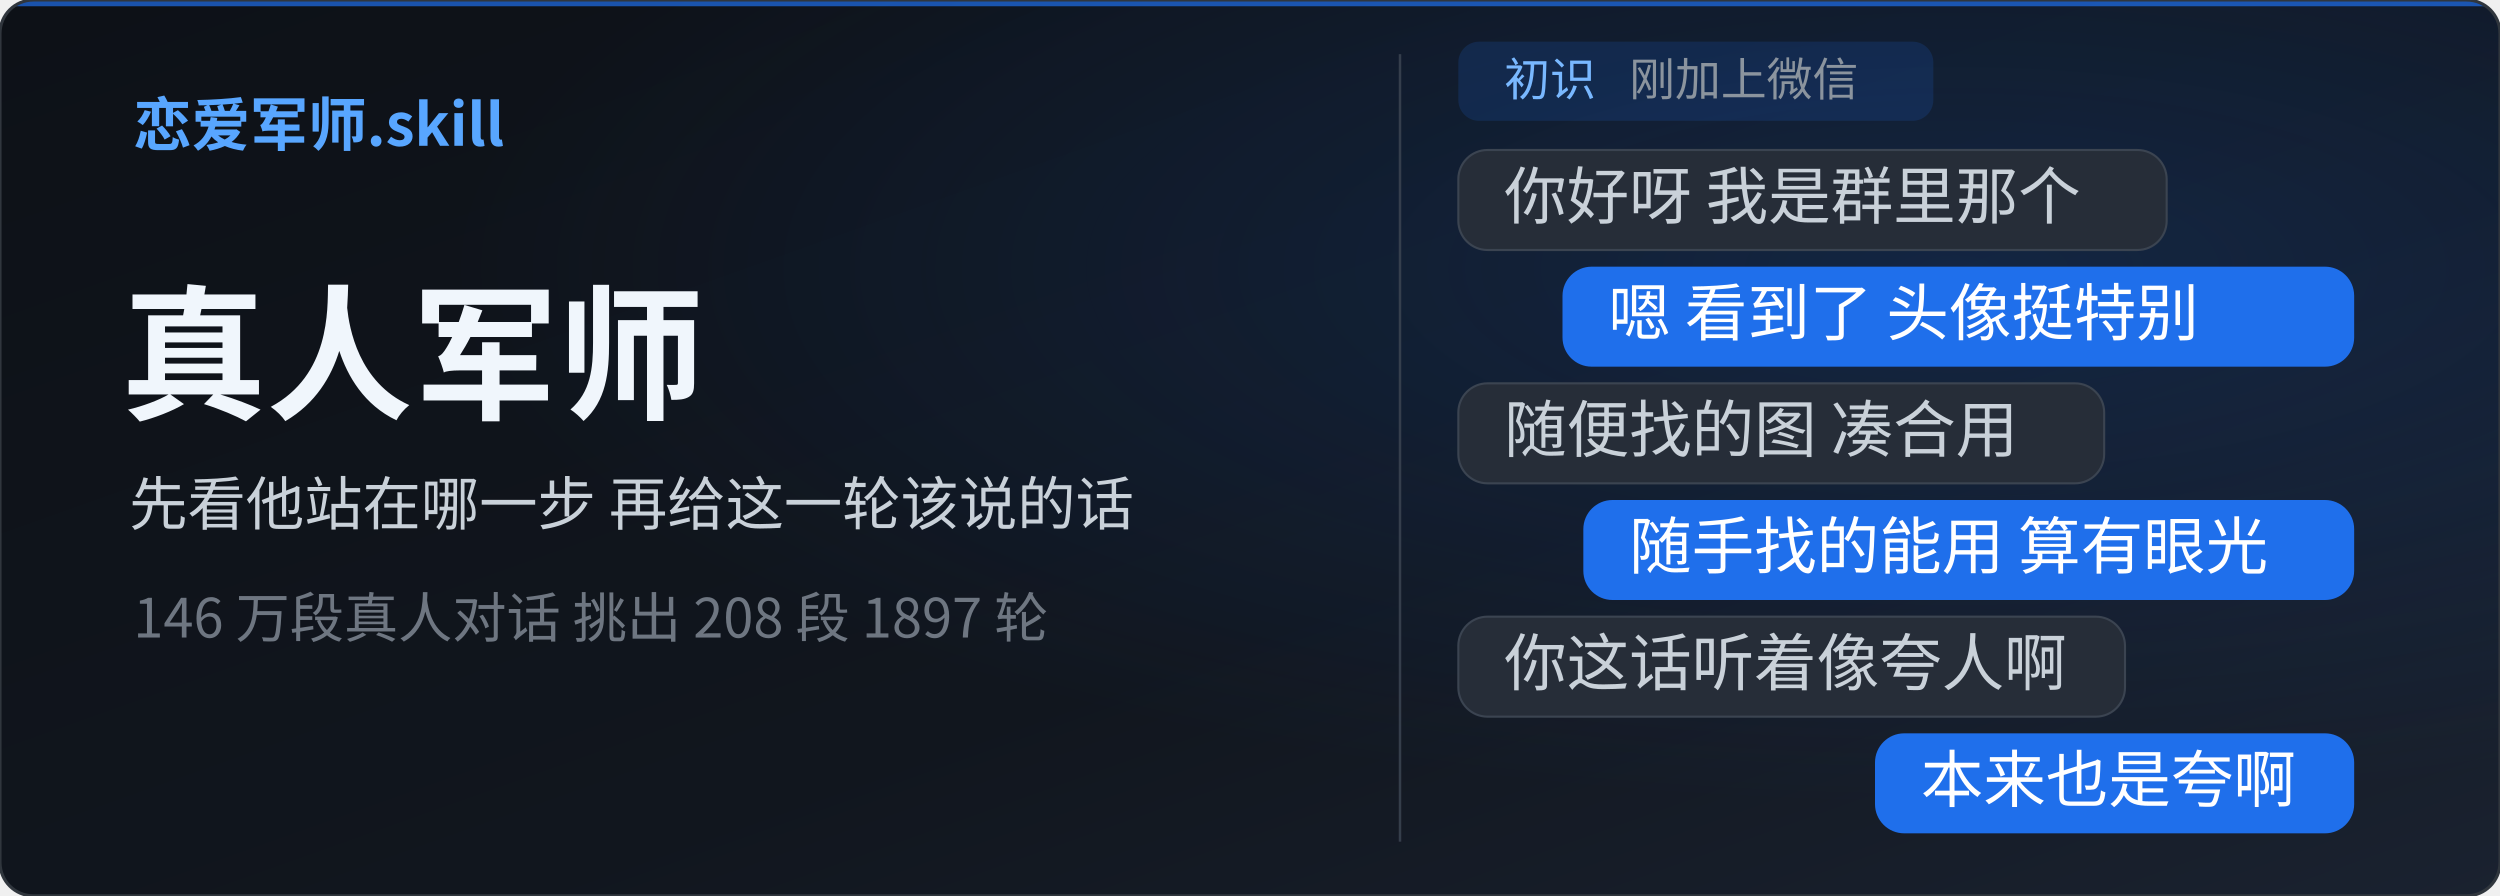
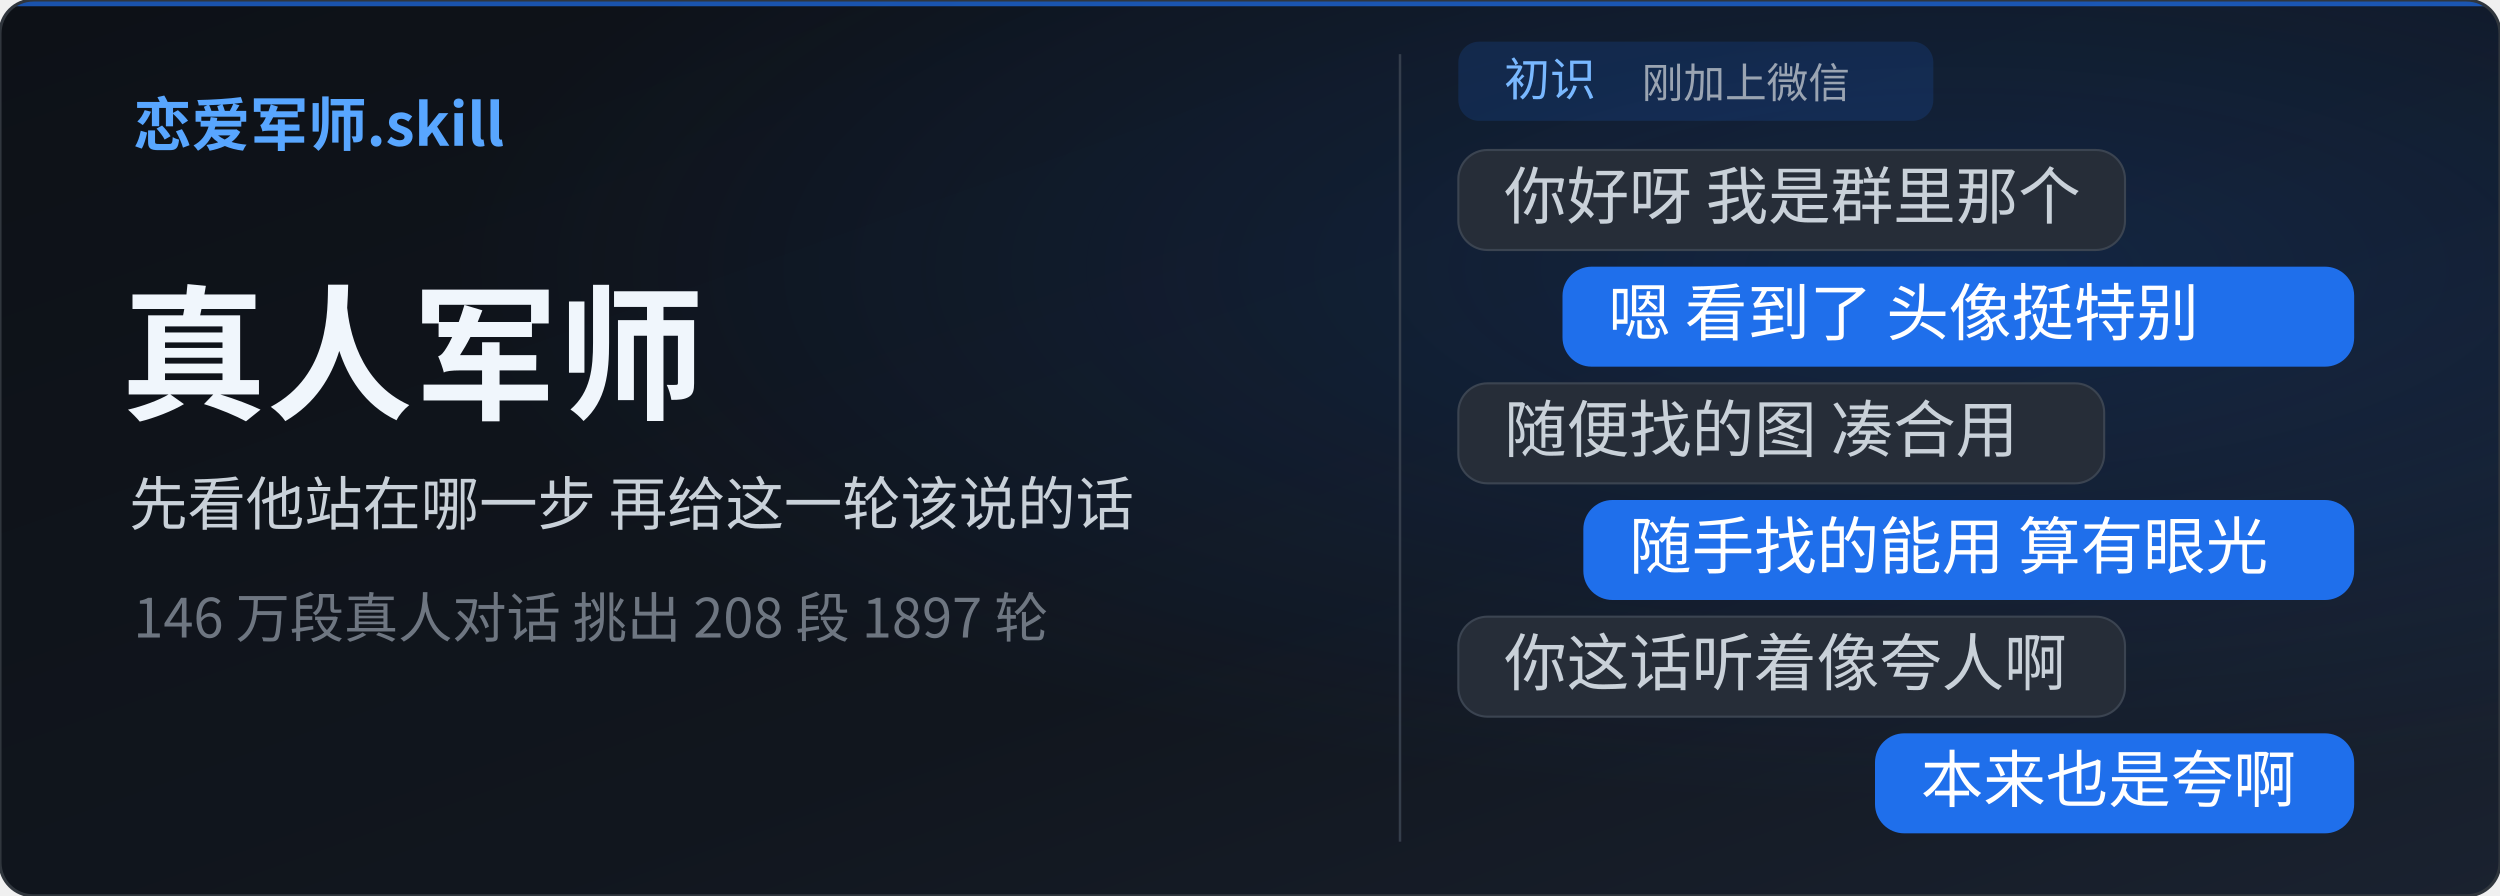
<svg xmlns="http://www.w3.org/2000/svg" width="1200" height="430" viewBox="0 0 1200 430" role="img" aria-label="恋爱军师.skill">
  <defs>
    <linearGradient id="bg" x1="0" y1="0" x2="1" y2="1">
      <stop offset="0" stop-color="#0d1117" />
      <stop offset="0.6" stop-color="#11161e" />
      <stop offset="1" stop-color="#1a2230" />
    </linearGradient>
    <radialGradient id="glow" cx="0.78" cy="0.3" r="0.6">
      <stop offset="0" stop-color="#1f6feb" stop-opacity="0.18" />
      <stop offset="1" stop-color="#1f6feb" stop-opacity="0" />
    </radialGradient>
    <clipPath id="card">
      <rect width="1200" height="430" rx="16" />
    </clipPath>
  </defs>
  <g clip-path="url(#card)">
    <rect width="1200" height="430" fill="url(#bg)" />
    <rect width="1200" height="430" fill="url(#glow)" />
    <rect x="0" y="0" width="1200" height="3" fill="#1f6feb" opacity="0.7" />
  </g>
  <rect width="1200" height="430" rx="16" fill="none" stroke="#30363d" stroke-width="1.5" />
  <line x1="672" y1="26" x2="672" y2="404" stroke="#3b4451" stroke-width="1.2" opacity="0.85" />
  <g font-family="PingFang SC, Microsoft YaHei, Noto Sans CJK SC, sans-serif">
    <text x="64" y="70" font-size="28" font-weight="600" fill="#58a6ff">恋爱军师.skill</text>
    <text x="58" y="196" font-size="70" font-weight="700" fill="#f0f6fc">真人军师</text>
    <text x="62" y="252" font-size="28" fill="#c9d1d9">先看他站在哪一步 再给这一轮该说的话</text>
    <text x="64" y="306" font-size="26" fill="#6e7681">146 万段真人对话 挑出 208 段 1897 轮</text>
    <rect x="700" y="20" width="228" height="38" rx="10" fill="#1f6feb" opacity="0.16" />
    <text x="722" y="46" font-size="22" fill="#79b8ff">初识</text>
-     <text x="782" y="46" font-size="22" fill="#8b949e">刚加上微信</text>
-     <rect x="700" y="72" width="340" height="48" rx="14" fill="#262d38" stroke="#3b4451" stroke-width="1" />
+     <text x="788" y="47" font-size="20" fill="#9aa4b2">刚加上微信</text>
+     <rect x="700" y="72" width="320" height="48" rx="14" fill="#262d38" stroke="#3b4451" stroke-width="1" />
    <text x="722" y="105" font-size="30" fill="#c9d1d9">你好呀 我是群里那个</text>
    <rect x="750" y="128" width="380" height="48" rx="14" fill="#1f6feb" />
    <text x="772" y="161" font-size="30" fill="#ffffff">嗯 看到了 头像挺特别</text>
    <rect x="700" y="184" width="310" height="48" rx="14" fill="#262d38" stroke="#3b4451" stroke-width="1" />
    <text x="722" y="217" font-size="30" fill="#c9d1d9">随便找的图 凑合用</text>
    <rect x="760" y="240" width="370" height="48" rx="14" fill="#1f6feb" />
    <text x="782" y="273" font-size="30" fill="#ffffff">随手找的能用 算有眼光</text>
    <rect x="700" y="296" width="320" height="48" rx="14" fill="#262d38" stroke="#3b4451" stroke-width="1" />
    <text x="722" y="329" font-size="30" fill="#c9d1d9">你这话听着像夸人啊</text>
    <rect x="900" y="352" width="230" height="48" rx="14" fill="#1f6feb" />
    <text x="922" y="385" font-size="30" fill="#ffffff">本来也是夸啊</text>
  </g>
</svg>
